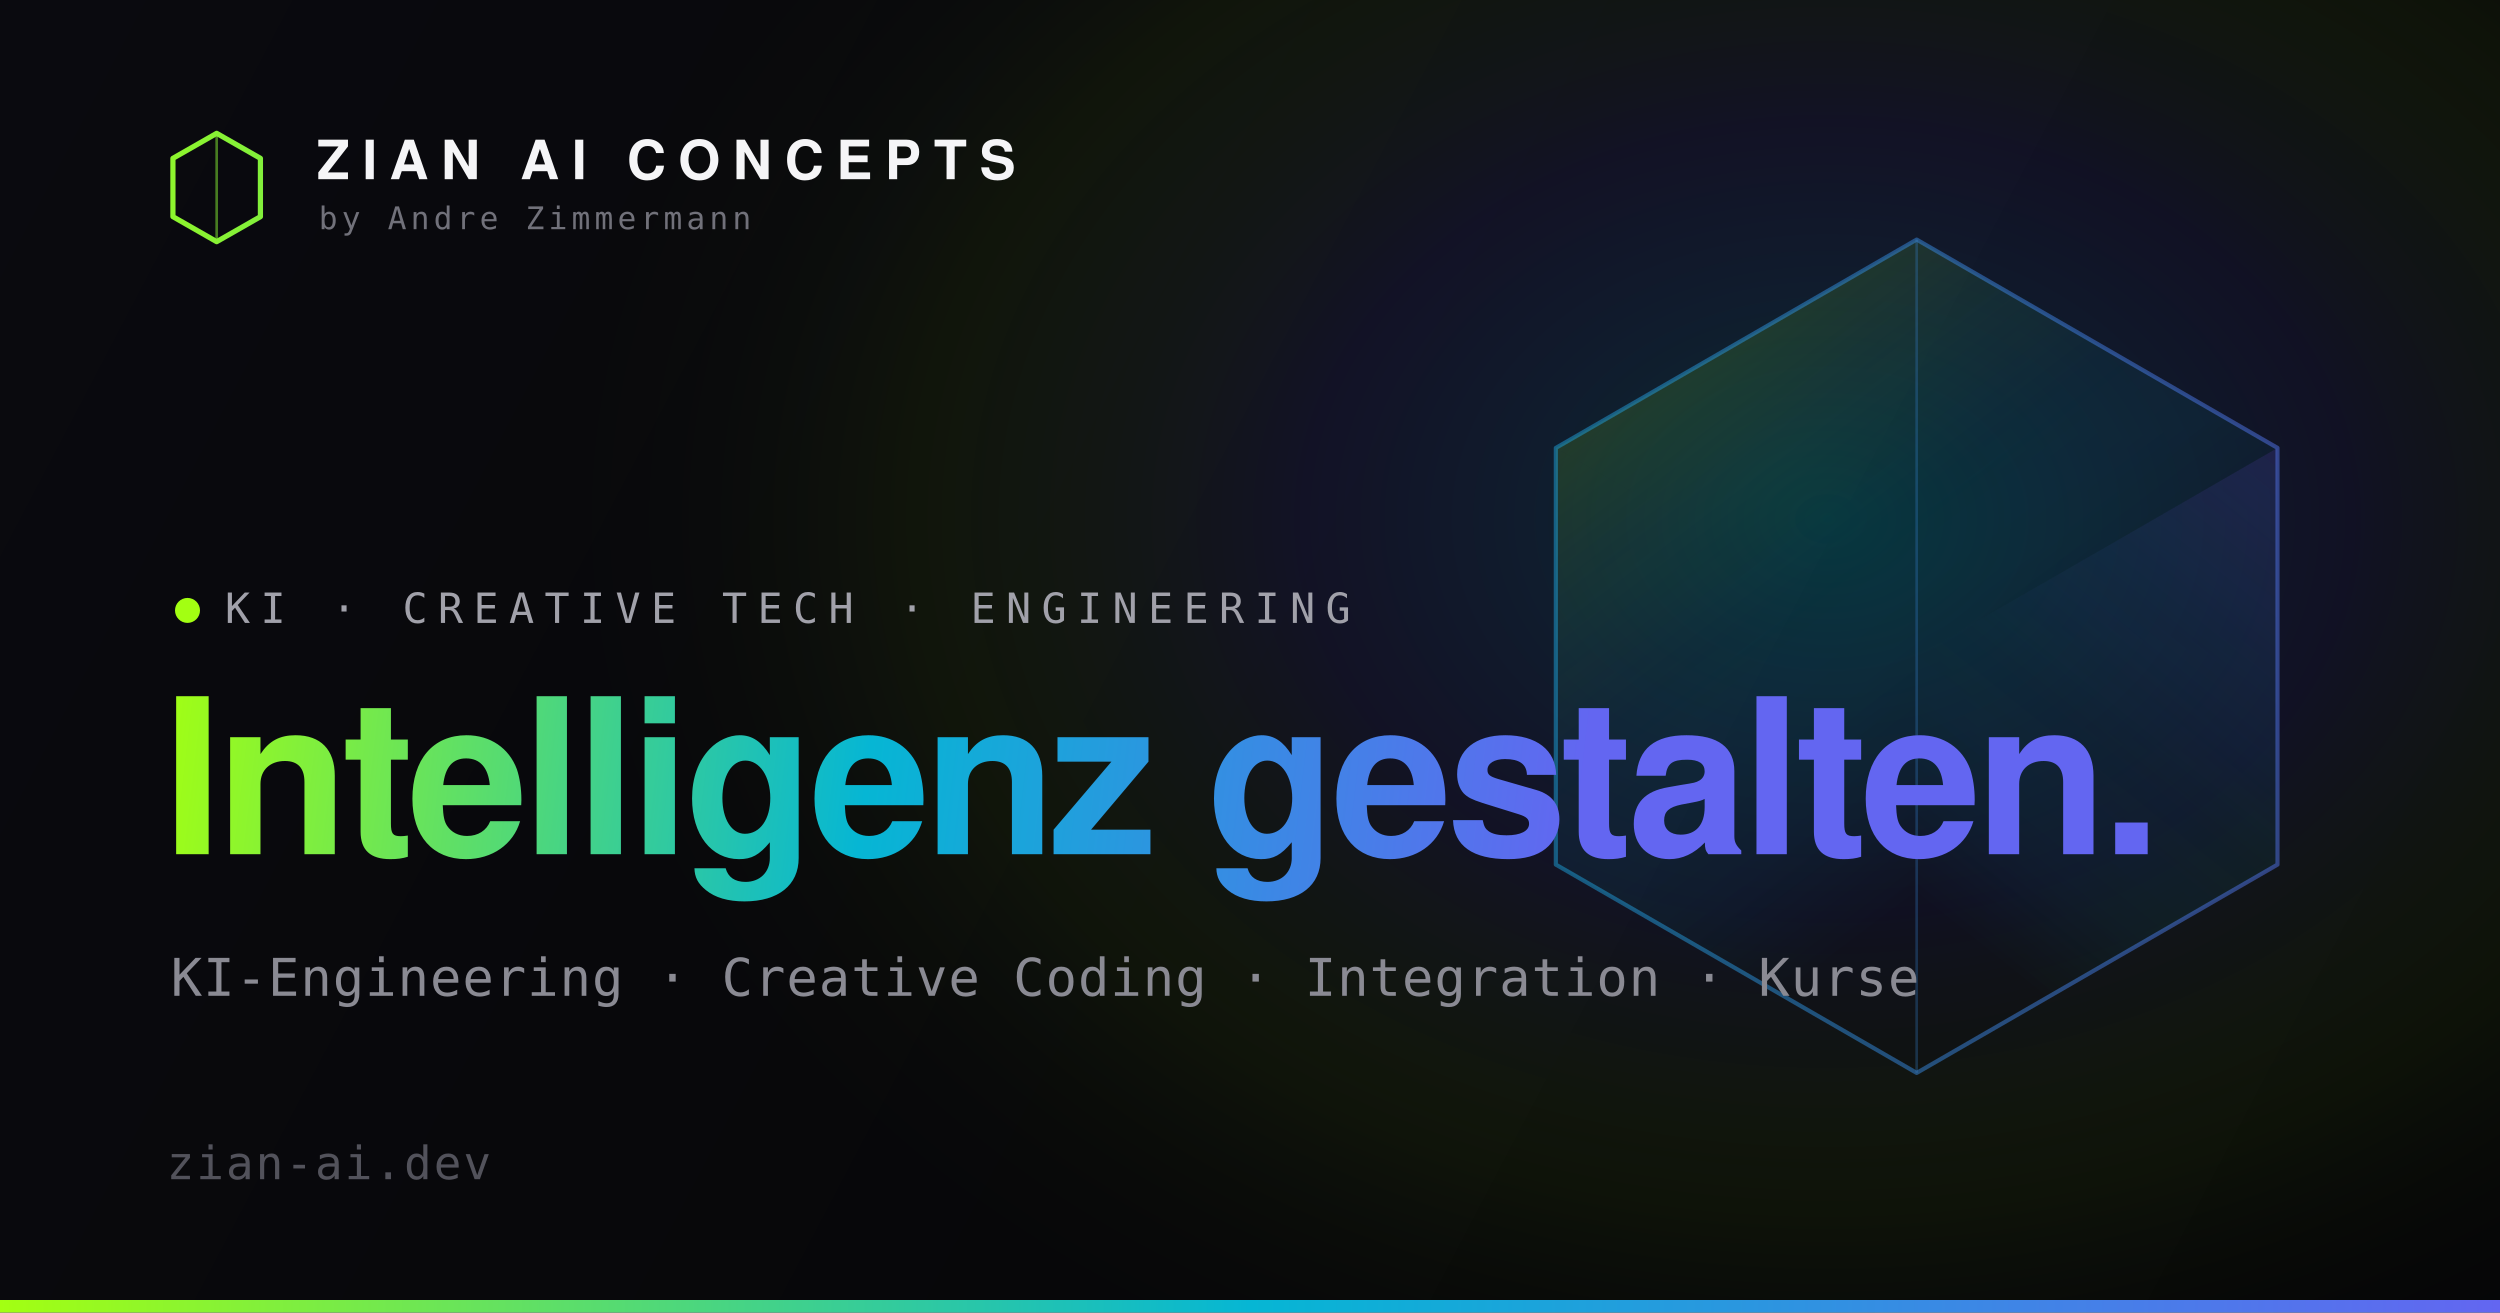
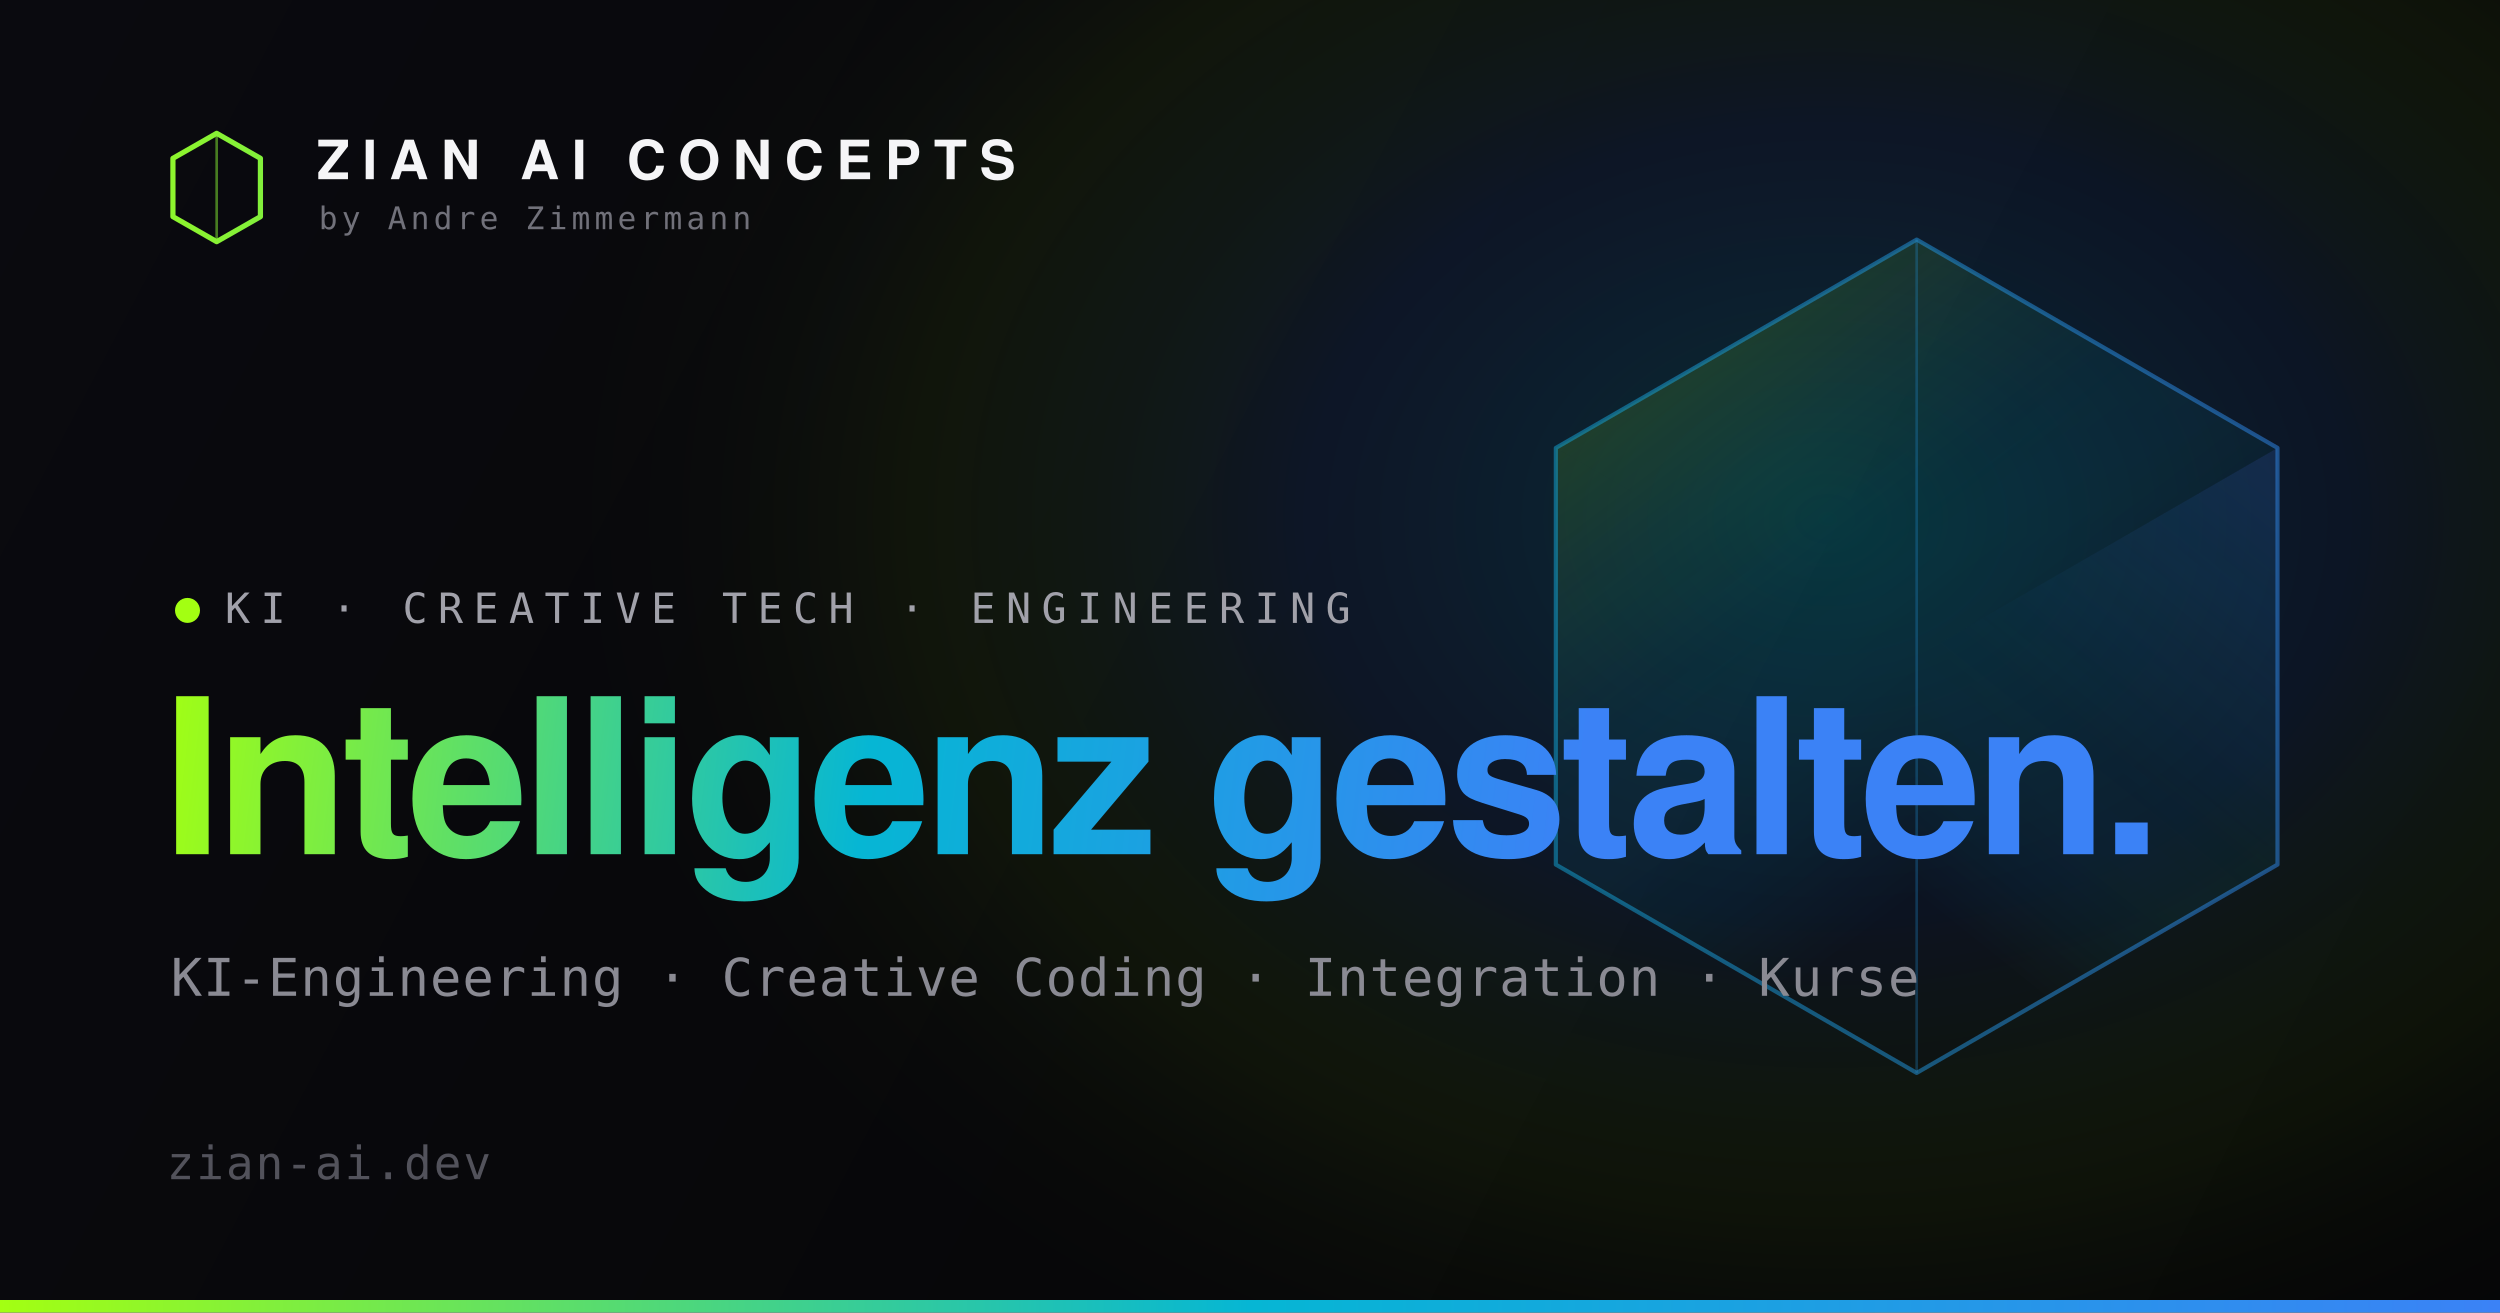
<svg xmlns="http://www.w3.org/2000/svg" width="1200" height="630" viewBox="0 0 1200 630" fill="none">
  <defs>
    <linearGradient id="bg" x1="0" y1="0" x2="1200" y2="630" gradientUnits="userSpaceOnUse">
      <stop offset="0" stop-color="#0a0a0f" />
      <stop offset="0.55" stop-color="#070709" />
      <stop offset="1" stop-color="#050507" />
    </linearGradient>
    <linearGradient id="plasma" x1="80" y1="300" x2="760" y2="380" gradientUnits="userSpaceOnUse">
      <stop offset="0" stop-color="#a3ff12" />
      <stop offset="0.5" stop-color="#06b6d4" />
-       <stop offset="1" stop-color="#6366f1" />
+       <stop offset="1" stop-color="#3b82f6" />
    </linearGradient>
    <linearGradient id="plasmaBar" x1="0" y1="0" x2="1200" y2="0" gradientUnits="userSpaceOnUse">
      <stop offset="0" stop-color="#a3ff12" />
      <stop offset="0.5" stop-color="#06b6d4" />
-       <stop offset="1" stop-color="#6366f1" />
+       <stop offset="1" stop-color="#3b82f6" />
    </linearGradient>
    <radialGradient id="aura" cx="50%" cy="50%" r="50%" gradientUnits="objectBoundingBox">
      <stop offset="0" stop-color="#06b6d4" stop-opacity="0.22" />
-       <stop offset="0.4" stop-color="#6366f1" stop-opacity="0.12" />
+       <stop offset="0.4" stop-color="#3b82f6" stop-opacity="0.12" />
      <stop offset="0.7" stop-color="#a3ff12" stop-opacity="0.05" />
      <stop offset="1" stop-color="#050507" stop-opacity="0" />
    </radialGradient>
    <linearGradient id="facetL" x1="746" y1="200" x2="920" y2="430" gradientUnits="userSpaceOnUse">
      <stop offset="0" stop-color="#a3ff12" stop-opacity="0.16" />
      <stop offset="0.5" stop-color="#06b6d4" stop-opacity="0.08" />
      <stop offset="1" stop-color="#0a0a0f" stop-opacity="0.2" />
    </linearGradient>
    <linearGradient id="facetR" x1="1093" y1="215" x2="920" y2="430" gradientUnits="userSpaceOnUse">
-       <stop offset="0" stop-color="#6366f1" stop-opacity="0.20" />
+       <stop offset="0" stop-color="#3b82f6" stop-opacity="0.20" />
      <stop offset="0.6" stop-color="#06b6d4" stop-opacity="0.07" />
      <stop offset="1" stop-color="#0a0a0f" stop-opacity="0.2" />
    </linearGradient>
  </defs>
  <rect width="1200" height="630" fill="url(#bg)" />
  <ellipse cx="880" cy="250" rx="640" ry="470" fill="url(#aura)" />
  <g opacity="0.9">
    <path d="M920 115 L1093.2 215 L920 315 L746.8 215 Z" fill="url(#facetL)" />
    <path d="M920 315 L1093.2 215 L1093.2 415 L920 515 Z" fill="url(#facetR)" />
    <path d="M920 315 L746.8 215 L746.8 415 L920 515 Z" fill="url(#facetL)" />
    <path d="M920 115 L1093.2 215 L1093.2 415 L920 515 L746.8 415 L746.8 215 Z" fill="none" stroke="url(#plasmaBar)" stroke-width="2" stroke-opacity="0.55" stroke-linejoin="round" />
    <line x1="920" y1="115" x2="920" y2="515" stroke="url(#plasmaBar)" stroke-width="1.25" stroke-opacity="0.3" />
  </g>
  <g>
    <path d="M104 64 L125 76 L125 104 L104 116 L83 104 L83 76 Z" fill="none" stroke="url(#plasmaBar)" stroke-width="2.5" stroke-linejoin="round" />
    <line x1="104" y1="64" x2="104" y2="116" stroke="url(#plasmaBar)" stroke-width="1.25" stroke-opacity="0.5" />
    <text x="152" y="86" font-family="'Helvetica Neue', Helvetica, Arial, sans-serif" font-weight="700" font-size="26" letter-spacing="6" fill="#f5f5f7">ZIAN AI CONCEPTS</text>
    <text x="153" y="110" font-family="'SF Mono', ui-monospace, 'DejaVu Sans Mono', monospace" font-size="15" letter-spacing="2" fill="#71717a">by Andre Zimmermann</text>
  </g>
  <g>
    <circle cx="90" cy="293" r="6" fill="#a3ff12" />
    <text x="108" y="299" font-family="'SF Mono', ui-monospace, 'DejaVu Sans Mono', monospace" font-size="20" letter-spacing="5" fill="#a1a1aa">KI · CREATIVE TECH · ENGINEERING</text>
  </g>
  <text x="78" y="410" font-family="'Helvetica Neue', Helvetica, Arial, sans-serif" font-weight="800" font-size="104" letter-spacing="-3" fill="url(#plasma)">Intelligenz gestalten.</text>
  <text x="82" y="478" font-family="'SF Mono', ui-monospace, 'DejaVu Sans Mono', monospace" font-size="25" letter-spacing="0.5" fill="#8a8a93">KI-Engineering · Creative Coding · Integration · Kurse</text>
  <text x="80" y="566" font-family="'SF Mono', ui-monospace, 'DejaVu Sans Mono', monospace" font-size="22" letter-spacing="1" fill="#52525b">zian-ai.dev</text>
  <rect x="0" y="624" width="1200" height="6" fill="url(#plasmaBar)" />
</svg>
